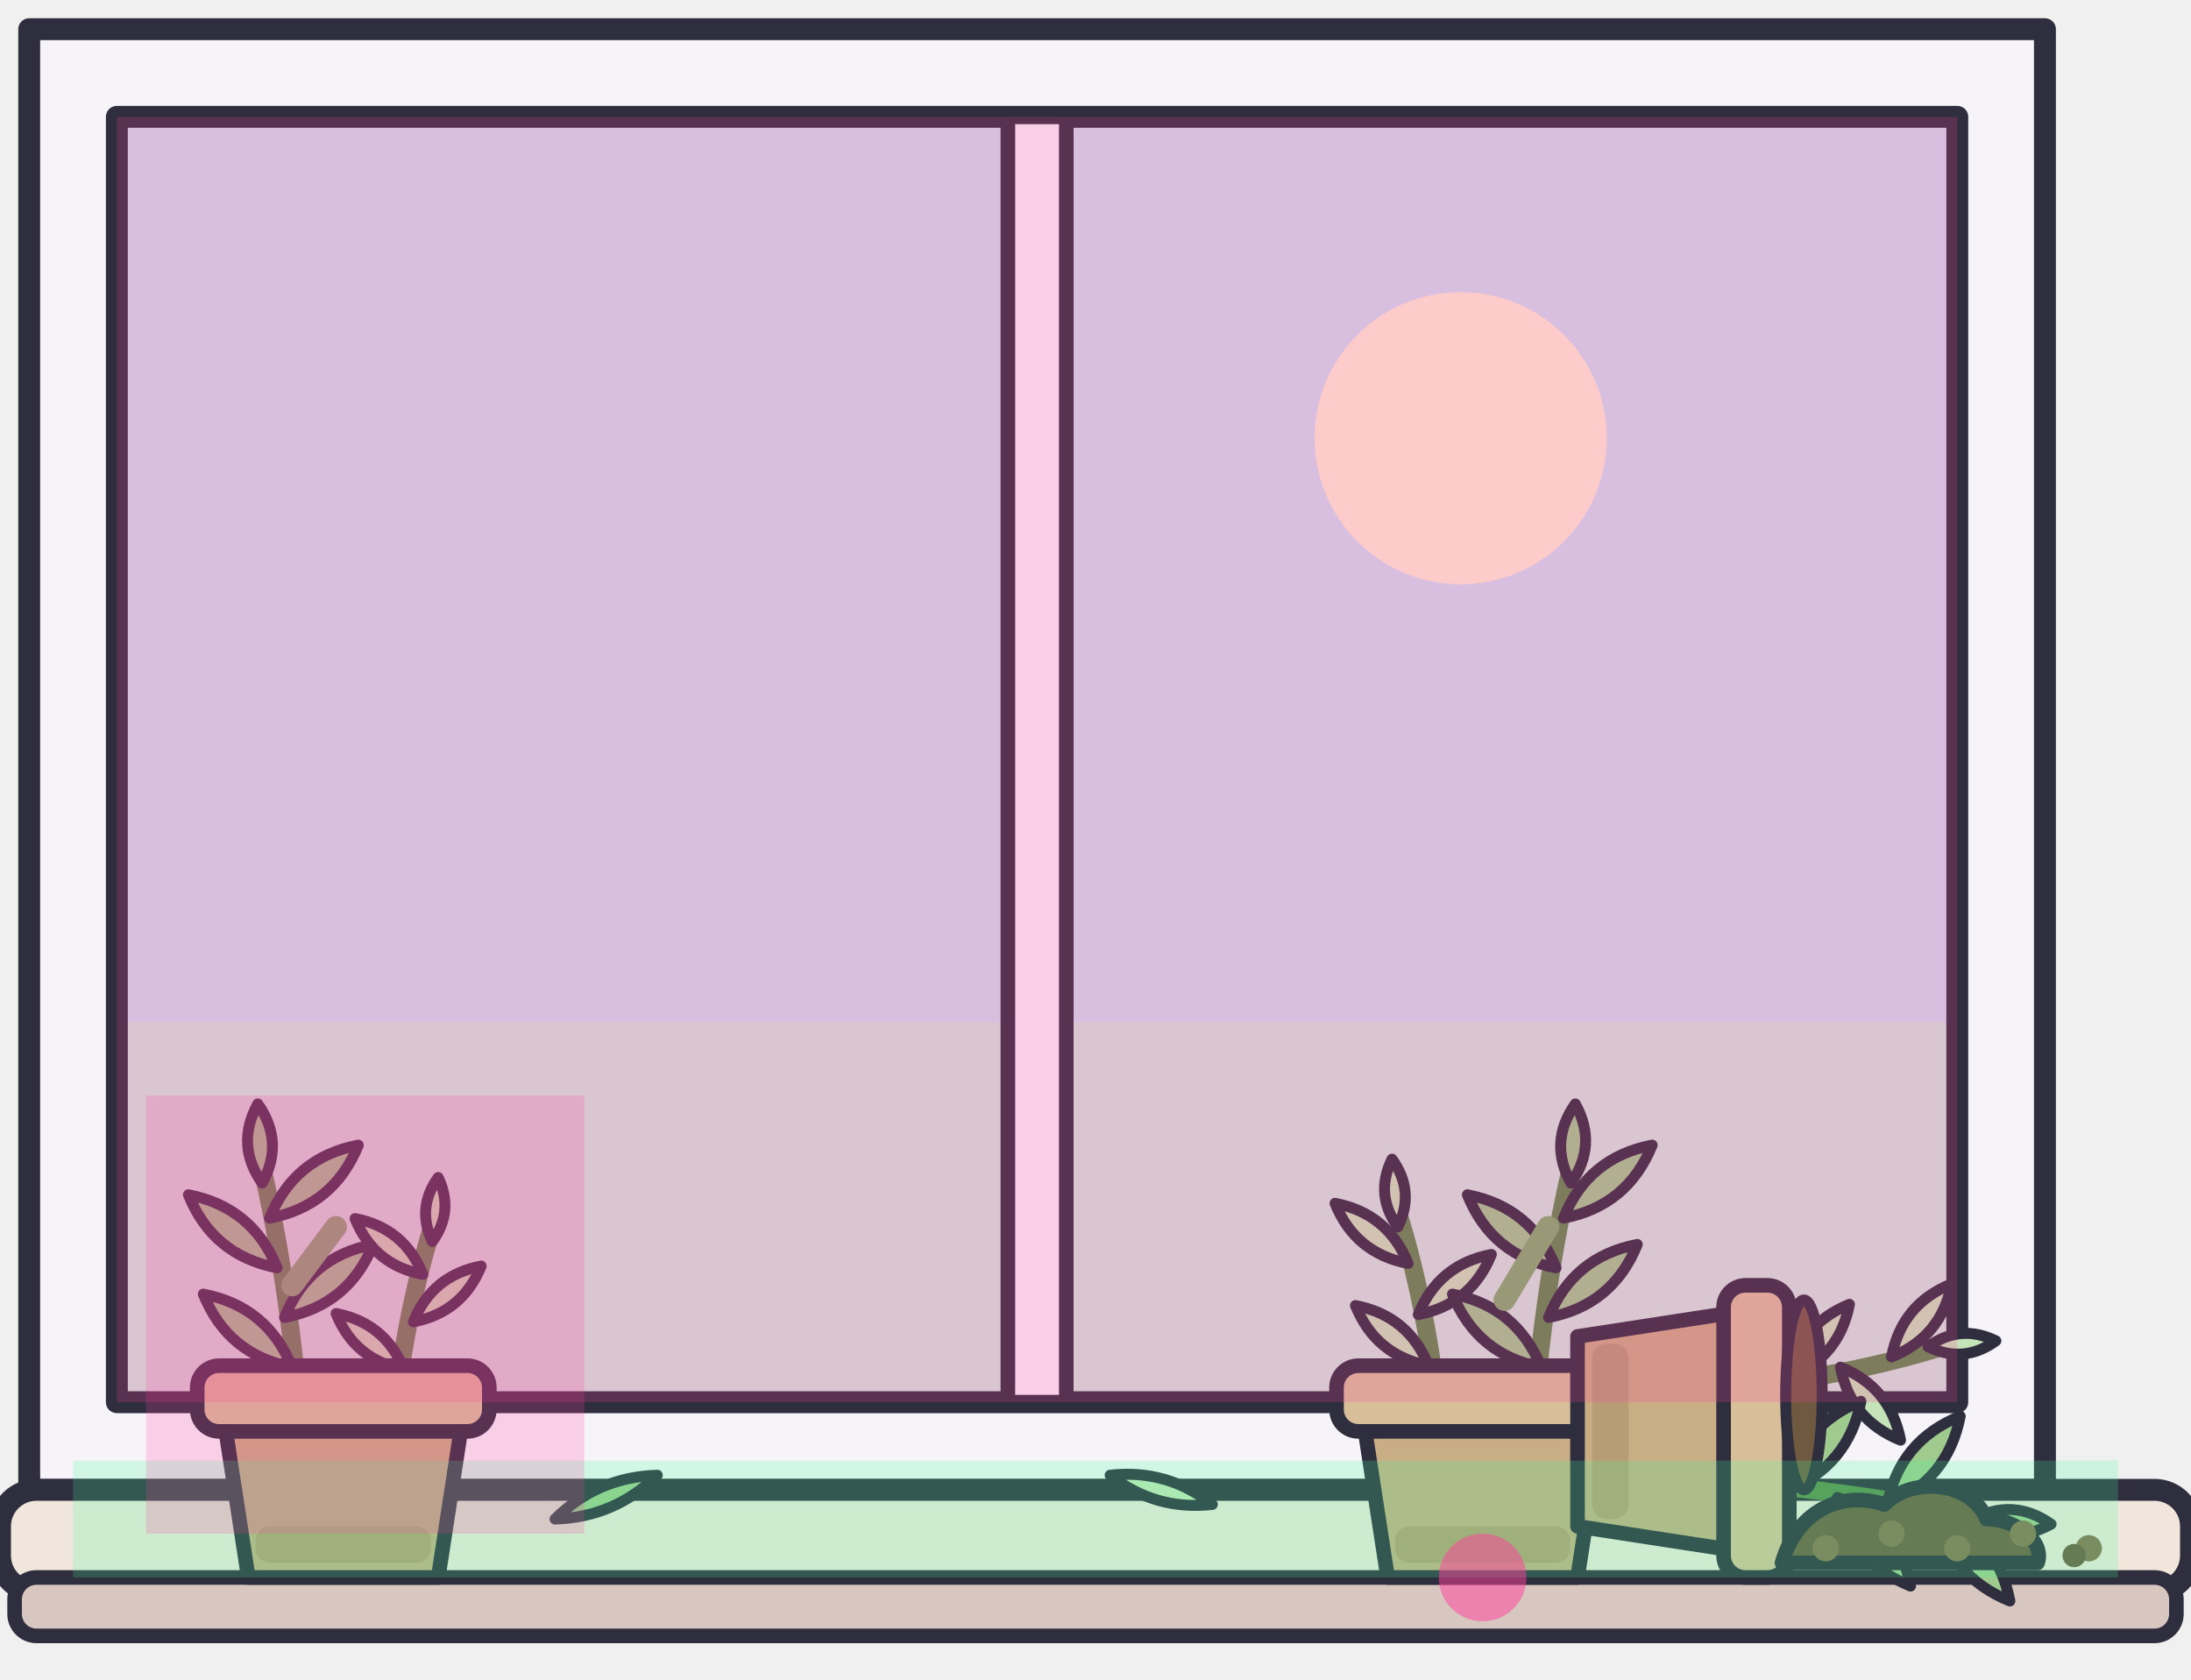
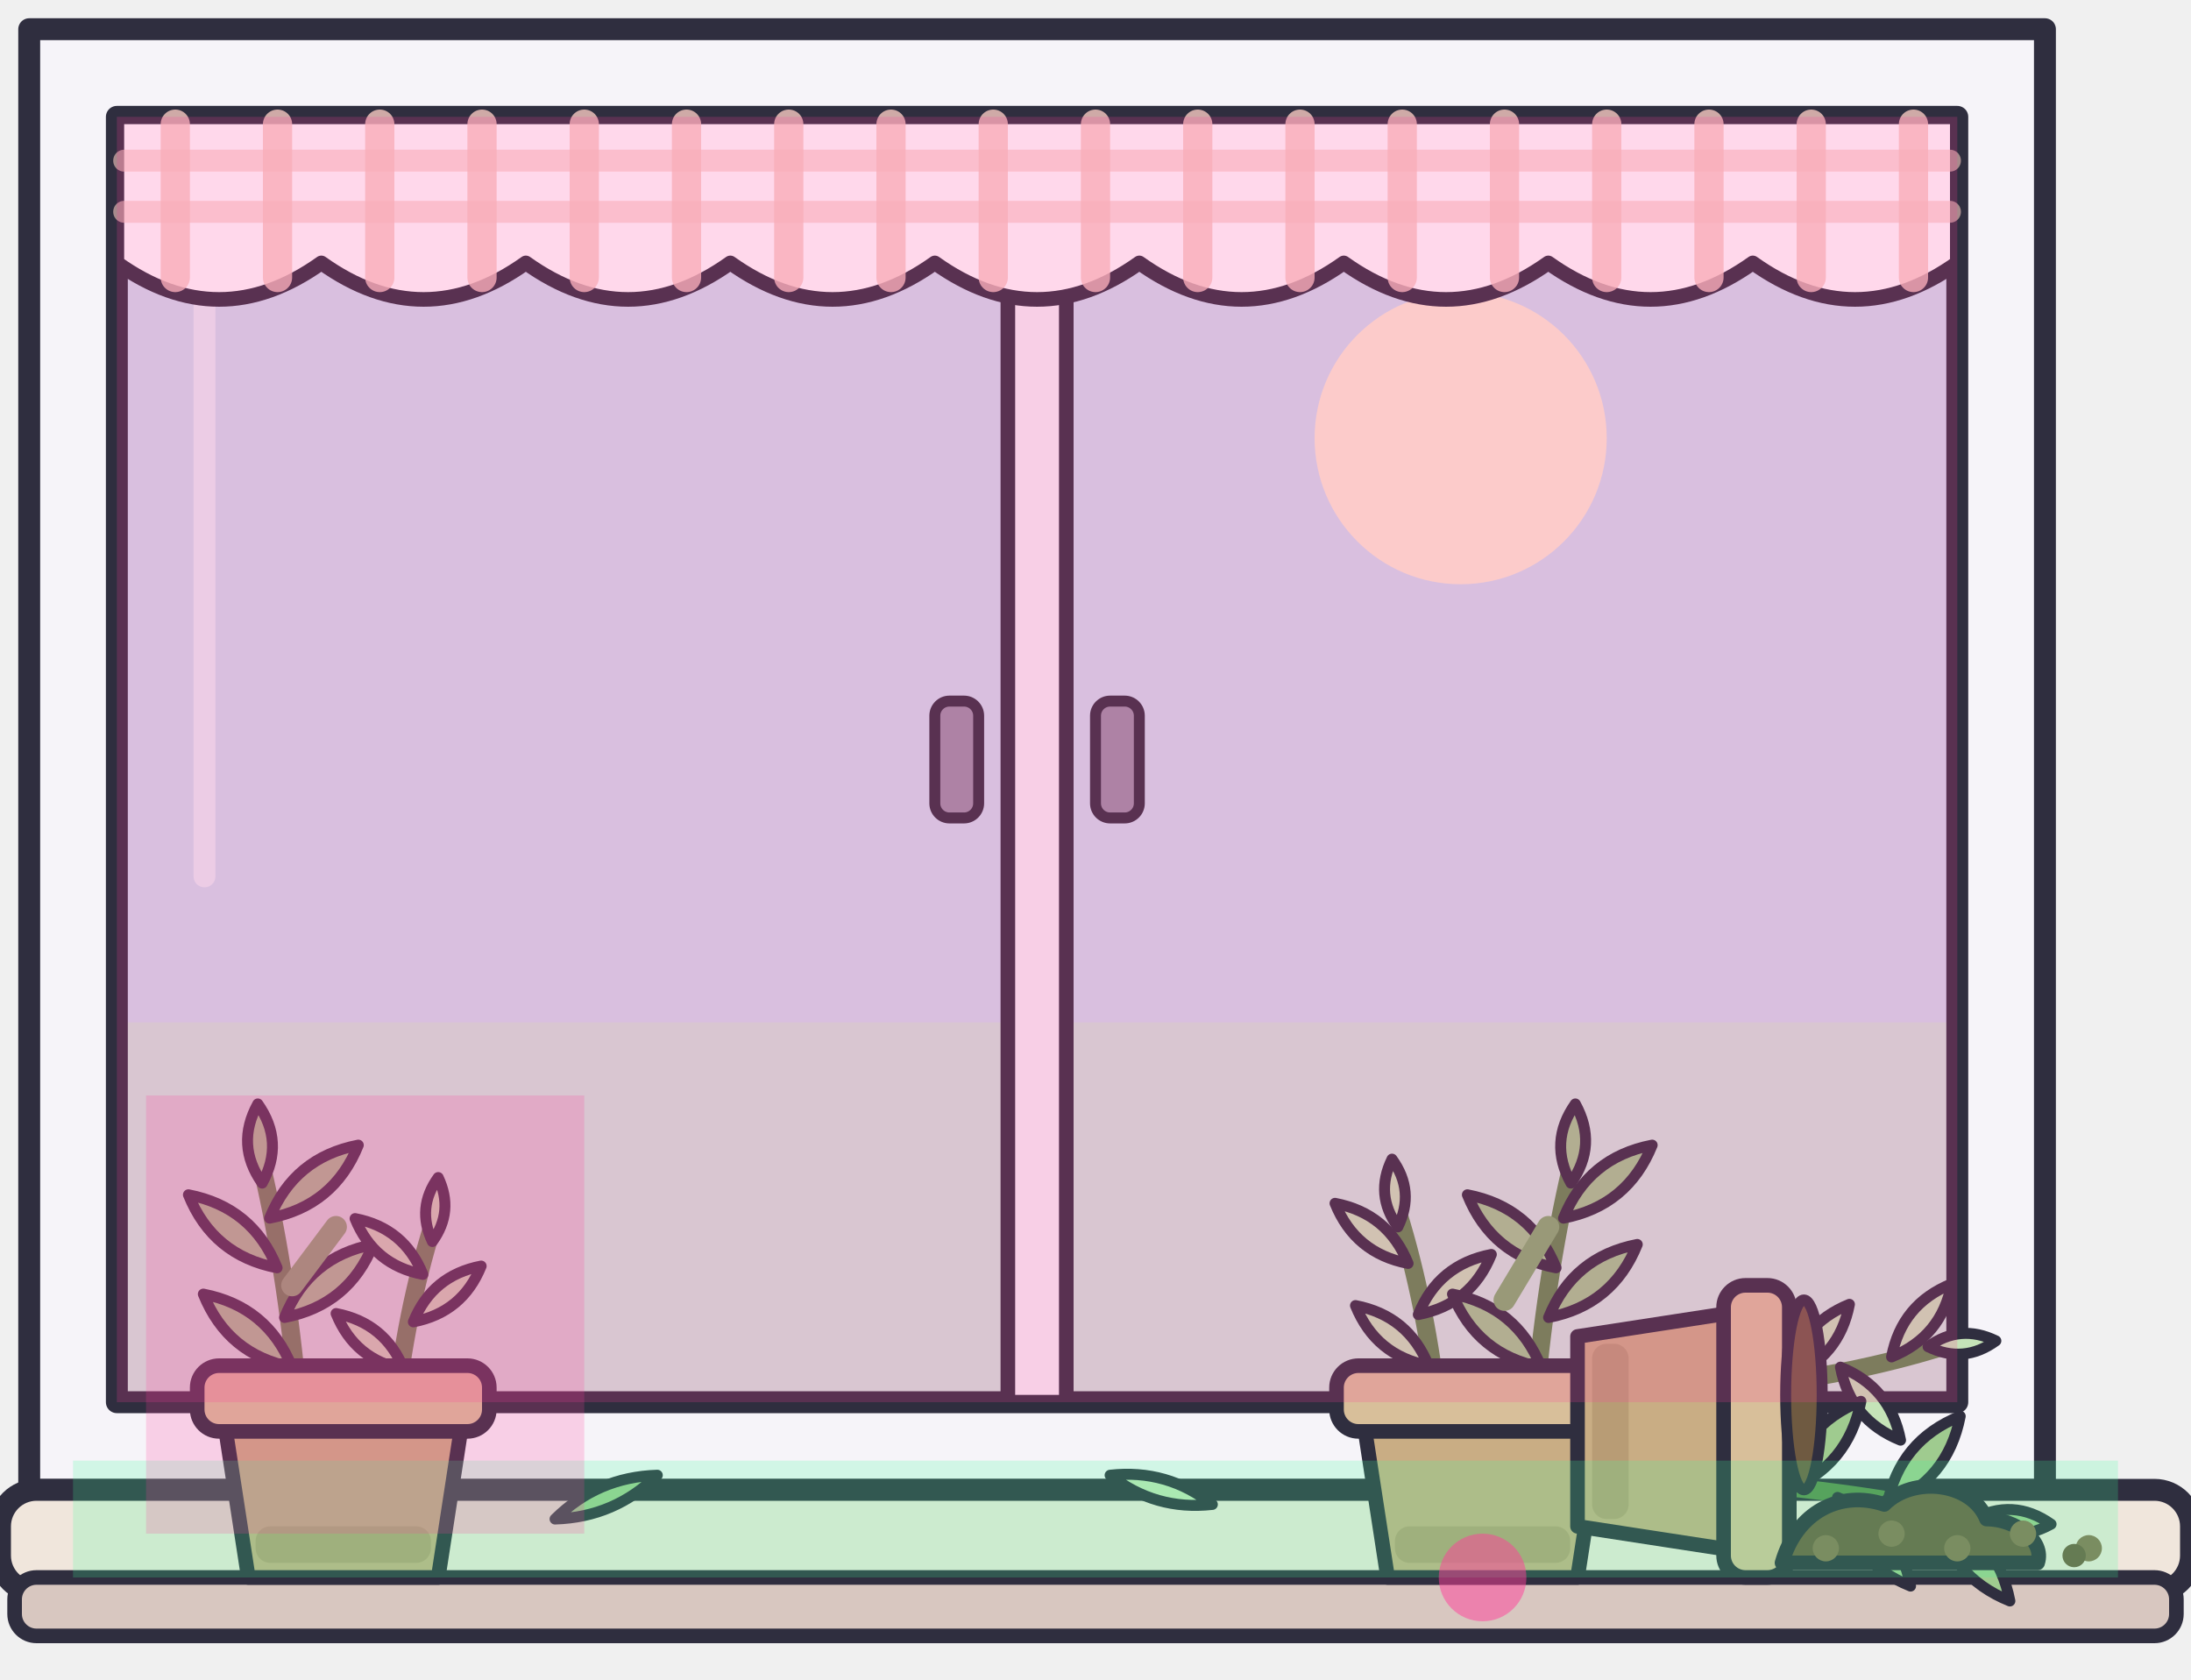
<svg xmlns="http://www.w3.org/2000/svg" viewBox="0 0 300 230" width="300" height="230">
  <g id="obloha">
    <rect x="16" y="16" width="252" height="176" fill="#CFE0F0" stroke="none" />
    <rect x="16" y="140" width="252" height="52" fill="#CFE8DF" stroke="none" />
    <circle cx="200" cy="60" r="20" fill="#FBEFD6" stroke="none" />
  </g>
  <g id="rám">
    <path d="M 4 4 H 280 V 204 H 4 Z M 16 16 V 192 H 268 V 16 Z" fill="#F6F4F9" stroke="#2F2E3F" stroke-width="3" stroke-linejoin="round" stroke-linecap="round" fill-rule="evenodd" />
    <rect x="138" y="16" width="8" height="176" fill="#F6F4F9" stroke="#2F2E3F" stroke-width="2" stroke-linejoin="round" stroke-linecap="round" />
+     <rect x="128" y="96" width="6" height="16" rx="2" fill="#9A94A8" stroke="#2F2E3F" stroke-width="1.5" stroke-linejoin="round" stroke-linecap="round" />
+     <rect x="150" y="96" width="6" height="16" rx="2" fill="#9A94A8" stroke="#2F2E3F" stroke-width="1.5" stroke-linejoin="round" stroke-linecap="round" />
+     <path d="M 28 28 L 28 120" fill="none" stroke="#FFFFFF" stroke-width="3" stroke-linejoin="round" stroke-linecap="round" opacity="0.5" />
+   </g>
+   <g id="záclonka">
+     <path d="M 16 16 H 268 V 36 Q 254 46 240 36 Q 226 46 212 36 Q 198 46 184 36 Q 170 46 156 36 Q 142 46 128 36 Q 114 46 100 36 Q 86 46 72 36 Q 58 46 44 36 Q 30 46 16 36 Z" fill="#FFFFFF" stroke="#2F2E3F" stroke-width="2" stroke-linejoin="round" stroke-linecap="round" />
+     <path d="M 24 17 L 24 38" stroke="#F7C9C0" stroke-width="4" stroke-linejoin="round" stroke-linecap="round" opacity="0.8" />
+     <path d="M 38 17 L 38 38" stroke="#F7C9C0" stroke-width="4" stroke-linejoin="round" stroke-linecap="round" opacity="0.8" />
+     <path d="M 52 17 L 52 38" stroke="#F7C9C0" stroke-width="4" stroke-linejoin="round" stroke-linecap="round" opacity="0.8" />
+     <path d="M 66 17 L 66 38" stroke="#F7C9C0" stroke-width="4" stroke-linejoin="round" stroke-linecap="round" opacity="0.8" />
+     <path d="M 80 17 L 80 38" stroke="#F7C9C0" stroke-width="4" stroke-linejoin="round" stroke-linecap="round" opacity="0.8" />
+     <path d="M 94 17 L 94 38" stroke="#F7C9C0" stroke-width="4" stroke-linejoin="round" stroke-linecap="round" opacity="0.8" />
+     <path d="M 108 17 L 108 38" stroke="#F7C9C0" stroke-width="4" stroke-linejoin="round" stroke-linecap="round" opacity="0.8" />
+     <path d="M 122 17 L 122 38" stroke="#F7C9C0" stroke-width="4" stroke-linejoin="round" stroke-linecap="round" opacity="0.8" />
+     <path d="M 136 17 L 136 38" stroke="#F7C9C0" stroke-width="4" stroke-linejoin="round" stroke-linecap="round" opacity="0.8" />
+     <path d="M 150 17 L 150 38" stroke="#F7C9C0" stroke-width="4" stroke-linejoin="round" stroke-linecap="round" opacity="0.8" />
+     <path d="M 164 17 L 164 38" stroke="#F7C9C0" stroke-width="4" stroke-linejoin="round" stroke-linecap="round" opacity="0.8" />
+     <path d="M 178 17 L 178 38" stroke="#F7C9C0" stroke-width="4" stroke-linejoin="round" stroke-linecap="round" opacity="0.8" />
+     <path d="M 192 17 L 192 38" stroke="#F7C9C0" stroke-width="4" stroke-linejoin="round" stroke-linecap="round" opacity="0.8" />
+     <path d="M 206 17 L 206 38" stroke="#F7C9C0" stroke-width="4" stroke-linejoin="round" stroke-linecap="round" opacity="0.8" />
+     <path d="M 220 17 L 220 38" stroke="#F7C9C0" stroke-width="4" stroke-linejoin="round" stroke-linecap="round" opacity="0.8" />
+     <path d="M 234 17 L 234 38" stroke="#F7C9C0" stroke-width="4" stroke-linejoin="round" stroke-linecap="round" opacity="0.8" />
+     <path d="M 248 17 L 248 38" stroke="#F7C9C0" stroke-width="4" stroke-linejoin="round" stroke-linecap="round" opacity="0.8" />
+     <path d="M 262 17 L 262 38" stroke="#F7C9C0" stroke-width="4" stroke-linejoin="round" stroke-linecap="round" opacity="0.8" />
+     <path d="M 17 22 L 267 22" stroke="#F7C9C0" stroke-width="3" stroke-linejoin="round" stroke-linecap="round" opacity="0.6" />
+     <path d="M 17 29 L 267 29" stroke="#F7C9C0" stroke-width="3" stroke-linejoin="round" stroke-linecap="round" opacity="0.6" />
  </g>
  <g id="parapet">
    <rect x="0" y="204" width="300" height="14" rx="5" fill="#F0E6DC" stroke="#2F2E3F" stroke-width="3" stroke-linejoin="round" stroke-linecap="round" />
    <rect x="2" y="216" width="296" height="8" rx="3" fill="#D8C7C0" stroke="#2F2E3F" stroke-width="2" stroke-linejoin="round" stroke-linecap="round" />
  </g>
  <g id="bylinky">
    <path d="M 30 190 L 64 190 L 60 216 L 34 216 Z" fill="#C9AD84" stroke="#2F2E3F" stroke-width="2" stroke-linejoin="round" stroke-linecap="round" />
    <rect x="35" y="209" width="24" height="5" rx="2" fill="#A88C66" stroke="none" opacity="0.5" />
    <path d="M 41 194 Q 39.47 175.3 35.9 160" fill="none" stroke="#5C8C4E" stroke-width="2.5" stroke-linejoin="round" stroke-linecap="round" />
    <path d="M 39.98 187.2 Q 36.63 178.9 27.84 177.2 Q 31.19 185.51 39.98 187.2 Z" fill="#9FCB8F" stroke="#2F2E3F" stroke-width="1.5" stroke-linejoin="round" stroke-linecap="round" />
    <path d="M 38.96 180.4 Q 47.75 178.71 51.1 170.4 Q 42.31 172.1 38.96 180.4 Z" fill="#9FCB8F" stroke="#2F2E3F" stroke-width="1.5" stroke-linejoin="round" stroke-linecap="round" />
    <path d="M 37.94 173.6 Q 34.59 165.3 25.8 163.6 Q 29.15 171.91 37.94 173.6 Z" fill="#9FCB8F" stroke="#2F2E3F" stroke-width="1.5" stroke-linejoin="round" stroke-linecap="round" />
    <path d="M 36.92 166.8 Q 45.71 165.11 49.06 156.8 Q 40.27 158.5 36.92 166.8 Z" fill="#9FCB8F" stroke="#2F2E3F" stroke-width="1.5" stroke-linejoin="round" stroke-linecap="round" />
    <path d="M 35.9 162 Q 38.99 156.39 35.3 151.16 Q 32.21 156.77 35.9 162 Z" fill="#9FCB8F" stroke="#2F2E3F" stroke-width="1.5" stroke-linejoin="round" stroke-linecap="round" />
    <path d="M 54 194 Q 55.56 179.7 59.2 168" fill="none" stroke="#5C8C4E" stroke-width="2.5" stroke-linejoin="round" stroke-linecap="round" />
    <path d="M 55.3 187.5 Q 52.74 181.15 46.02 179.86 Q 48.58 186.21 55.3 187.5 Z" fill="#C5E3B8" stroke="#2F2E3F" stroke-width="1.5" stroke-linejoin="round" stroke-linecap="round" />
    <path d="M 56.6 181 Q 63.32 179.71 65.88 173.36 Q 59.16 174.65 56.6 181 Z" fill="#C5E3B8" stroke="#2F2E3F" stroke-width="1.5" stroke-linejoin="round" stroke-linecap="round" />
    <path d="M 57.9 174.5 Q 55.34 168.15 48.62 166.86 Q 51.18 173.21 57.9 174.5 Z" fill="#C5E3B8" stroke="#2F2E3F" stroke-width="1.5" stroke-linejoin="round" stroke-linecap="round" />
    <path d="M 59.2 170 Q 62.19 165.86 60 161.24 Q 57.01 165.38 59.2 170 Z" fill="#C5E3B8" stroke="#2F2E3F" stroke-width="1.5" stroke-linejoin="round" stroke-linecap="round" />
    <rect x="27" y="187" width="40" height="9" rx="3" fill="#D8BF9A" stroke="#2F2E3F" stroke-width="2" stroke-linejoin="round" stroke-linecap="round" />
  </g>
  <g id="bylinka">
    <path d="M 197 194 Q 195.32 178.6 191.4 166" fill="none" stroke="#5C8C4E" stroke-width="2.5" stroke-linejoin="round" stroke-linecap="round" />
    <path d="M 195.6 187 Q 192.84 180.16 185.6 178.77 Q 188.36 185.61 195.6 187 Z" fill="#C5E3B8" stroke="#2F2E3F" stroke-width="1.5" stroke-linejoin="round" stroke-linecap="round" />
    <path d="M 194.2 180 Q 201.44 178.61 204.2 171.77 Q 196.96 173.16 194.2 180 Z" fill="#C5E3B8" stroke="#2F2E3F" stroke-width="1.5" stroke-linejoin="round" stroke-linecap="round" />
    <path d="M 192.8 173 Q 190.04 166.16 182.8 164.77 Q 185.56 171.61 192.8 173 Z" fill="#C5E3B8" stroke="#2F2E3F" stroke-width="1.5" stroke-linejoin="round" stroke-linecap="round" />
    <path d="M 191.4 168 Q 193.79 163.12 190.6 158.72 Q 188.21 163.6 191.4 168 Z" fill="#C5E3B8" stroke="#2F2E3F" stroke-width="1.5" stroke-linejoin="round" stroke-linecap="round" />
    <path d="M 210 194 Q 211.53 175.3 215.1 160" fill="none" stroke="#5C8C4E" stroke-width="2.5" stroke-linejoin="round" stroke-linecap="round" />
    <path d="M 211.02 187.2 Q 207.67 178.9 198.88 177.2 Q 202.23 185.51 211.02 187.2 Z" fill="#9FCB8F" stroke="#2F2E3F" stroke-width="1.5" stroke-linejoin="round" stroke-linecap="round" />
    <path d="M 212.04 180.4 Q 220.83 178.71 224.18 170.4 Q 215.39 172.1 212.04 180.4 Z" fill="#9FCB8F" stroke="#2F2E3F" stroke-width="1.5" stroke-linejoin="round" stroke-linecap="round" />
    <path d="M 213.06 173.6 Q 209.71 165.3 200.92 163.6 Q 204.27 171.91 213.06 173.6 Z" fill="#9FCB8F" stroke="#2F2E3F" stroke-width="1.5" stroke-linejoin="round" stroke-linecap="round" />
    <path d="M 214.08 166.8 Q 222.87 165.11 226.22 156.8 Q 217.43 158.5 214.08 166.8 Z" fill="#9FCB8F" stroke="#2F2E3F" stroke-width="1.5" stroke-linejoin="round" stroke-linecap="round" />
    <path d="M 215.1 162 Q 218.79 156.77 215.7 151.16 Q 212.01 156.39 215.1 162 Z" fill="#9FCB8F" stroke="#2F2E3F" stroke-width="1.5" stroke-linejoin="round" stroke-linecap="round" />
    <path d="M 186 190 L 220 190 L 216 216 L 190 216 Z" fill="#C9AD84" stroke="#2F2E3F" stroke-width="2" stroke-linejoin="round" stroke-linecap="round" />
    <rect x="191" y="209" width="24" height="5" rx="2" fill="#A88C66" stroke="none" opacity="0.5" />
    <rect x="183" y="187" width="40" height="9" rx="3" fill="#D8BF9A" stroke="#2F2E3F" stroke-width="2" stroke-linejoin="round" stroke-linecap="round" />
  </g>
  <g id="stav: převržená bylinka" data-state="hidden" data-replaces="bylinka">
    <g data-pose="216 216 216 209 1.5708 1 1" transform="translate(216 209) rotate(90.000) scale(1 1) translate(-216 -216)">
      <path d="M 197 194 Q 195.32 178.6 191.4 166" fill="none" stroke="#5C8C4E" stroke-width="2.5" stroke-linejoin="round" stroke-linecap="round" />
      <path d="M 195.6 187 Q 192.84 180.16 185.6 178.77 Q 188.36 185.61 195.6 187 Z" fill="#C5E3B8" stroke="#2F2E3F" stroke-width="1.5" stroke-linejoin="round" stroke-linecap="round" />
      <path d="M 194.2 180 Q 201.44 178.61 204.2 171.77 Q 196.96 173.16 194.2 180 Z" fill="#C5E3B8" stroke="#2F2E3F" stroke-width="1.5" stroke-linejoin="round" stroke-linecap="round" />
      <path d="M 192.8 173 Q 190.04 166.16 182.8 164.77 Q 185.56 171.61 192.8 173 Z" fill="#C5E3B8" stroke="#2F2E3F" stroke-width="1.5" stroke-linejoin="round" stroke-linecap="round" />
      <path d="M 191.4 168 Q 193.79 163.12 190.6 158.72 Q 188.21 163.6 191.4 168 Z" fill="#C5E3B8" stroke="#2F2E3F" stroke-width="1.5" stroke-linejoin="round" stroke-linecap="round" />
      <path d="M 210 194 Q 211.53 175.3 215.1 160" fill="none" stroke="#5C8C4E" stroke-width="2.5" stroke-linejoin="round" stroke-linecap="round" />
      <path d="M 211.02 187.2 Q 207.67 178.9 198.88 177.2 Q 202.23 185.51 211.02 187.2 Z" fill="#9FCB8F" stroke="#2F2E3F" stroke-width="1.5" stroke-linejoin="round" stroke-linecap="round" />
      <path d="M 212.04 180.4 Q 220.83 178.71 224.18 170.4 Q 215.39 172.1 212.04 180.4 Z" fill="#9FCB8F" stroke="#2F2E3F" stroke-width="1.5" stroke-linejoin="round" stroke-linecap="round" />
      <path d="M 213.06 173.6 Q 209.71 165.3 200.92 163.6 Q 204.27 171.91 213.06 173.6 Z" fill="#9FCB8F" stroke="#2F2E3F" stroke-width="1.5" stroke-linejoin="round" stroke-linecap="round" />
      <path d="M 214.08 166.8 Q 222.87 165.11 226.22 156.8 Q 217.43 158.5 214.08 166.8 Z" fill="#9FCB8F" stroke="#2F2E3F" stroke-width="1.5" stroke-linejoin="round" stroke-linecap="round" />
      <path d="M 215.1 162 Q 218.79 156.77 215.7 151.16 Q 212.01 156.39 215.1 162 Z" fill="#9FCB8F" stroke="#2F2E3F" stroke-width="1.5" stroke-linejoin="round" stroke-linecap="round" />
      <path d="M 186 190 L 220 190 L 216 216 L 190 216 Z" fill="#C9AD84" stroke="#2F2E3F" stroke-width="2" stroke-linejoin="round" stroke-linecap="round" />
      <rect x="191" y="209" width="24" height="5" rx="2" fill="#A88C66" stroke="none" opacity="0.5" />
      <rect x="183" y="187" width="40" height="9" rx="3" fill="#D8BF9A" stroke="#2F2E3F" stroke-width="2" stroke-linejoin="round" stroke-linecap="round" />
    </g>
    <ellipse cx="247" cy="191" rx="2.5" ry="13" fill="#6F5A41" stroke="#2F2E3F" stroke-width="1.5" stroke-linejoin="round" stroke-linecap="round" />
    <path d="M 244 214 C 246 207 252 204 258 206 C 262 202 270 203 272 208 C 276 208 280 211 279 214 Z" fill="#6F5A41" stroke="#2F2E3F" stroke-width="2" stroke-linejoin="round" stroke-linecap="round" />
    <circle cx="250" cy="212" r="1.8" fill="#8A7052" stroke="none" />
    <circle cx="259" cy="210" r="1.8" fill="#8A7052" stroke="none" />
    <circle cx="268" cy="212" r="1.8" fill="#8A7052" stroke="none" />
    <circle cx="277" cy="210" r="1.8" fill="#8A7052" stroke="none" />
    <circle cx="286" cy="212" r="1.8" fill="#8A7052" stroke="none" />
    <circle cx="284" cy="213" r="1.6" fill="#6F5A41" stroke="none" />
  </g>
  <g id="stav: okousané" data-state="hidden">
    <path d="M 40 176 l 6 -8 M 206 178 l 6 -10" fill="none" stroke="#7FB06F" stroke-width="3" stroke-linejoin="round" stroke-linecap="round" />
    <path d="M 76 208 Q 84.18 207.76 90 202 Q 81.82 202.24 76 208 Z" fill="#9FCB8F" stroke="#2F2E3F" stroke-width="1.5" stroke-linejoin="round" stroke-linecap="round" />
    <path d="M 166 206 Q 159.82 201.12 152 202 Q 158.18 206.88 166 206 Z" fill="#C5E3B8" stroke="#2F2E3F" stroke-width="1.5" stroke-linejoin="round" stroke-linecap="round" />
  </g>
  <rect id="@plošina" x="10" y="200" width="280" height="16" fill="#3DFF9A" opacity="0.2" />
  <rect id="@dotyk bylinky" x="20" y="150" width="60" height="60" fill="#FF3D9A" opacity="0.2" />
  <rect id="@dotyk sklo" x="16" y="16" width="252" height="176" fill="#FF3D9A" opacity="0.2" />
  <circle id="@čep bylinka" cx="203" cy="216" r="6" fill="#FF3D9A" opacity="0.5" />
</svg>
